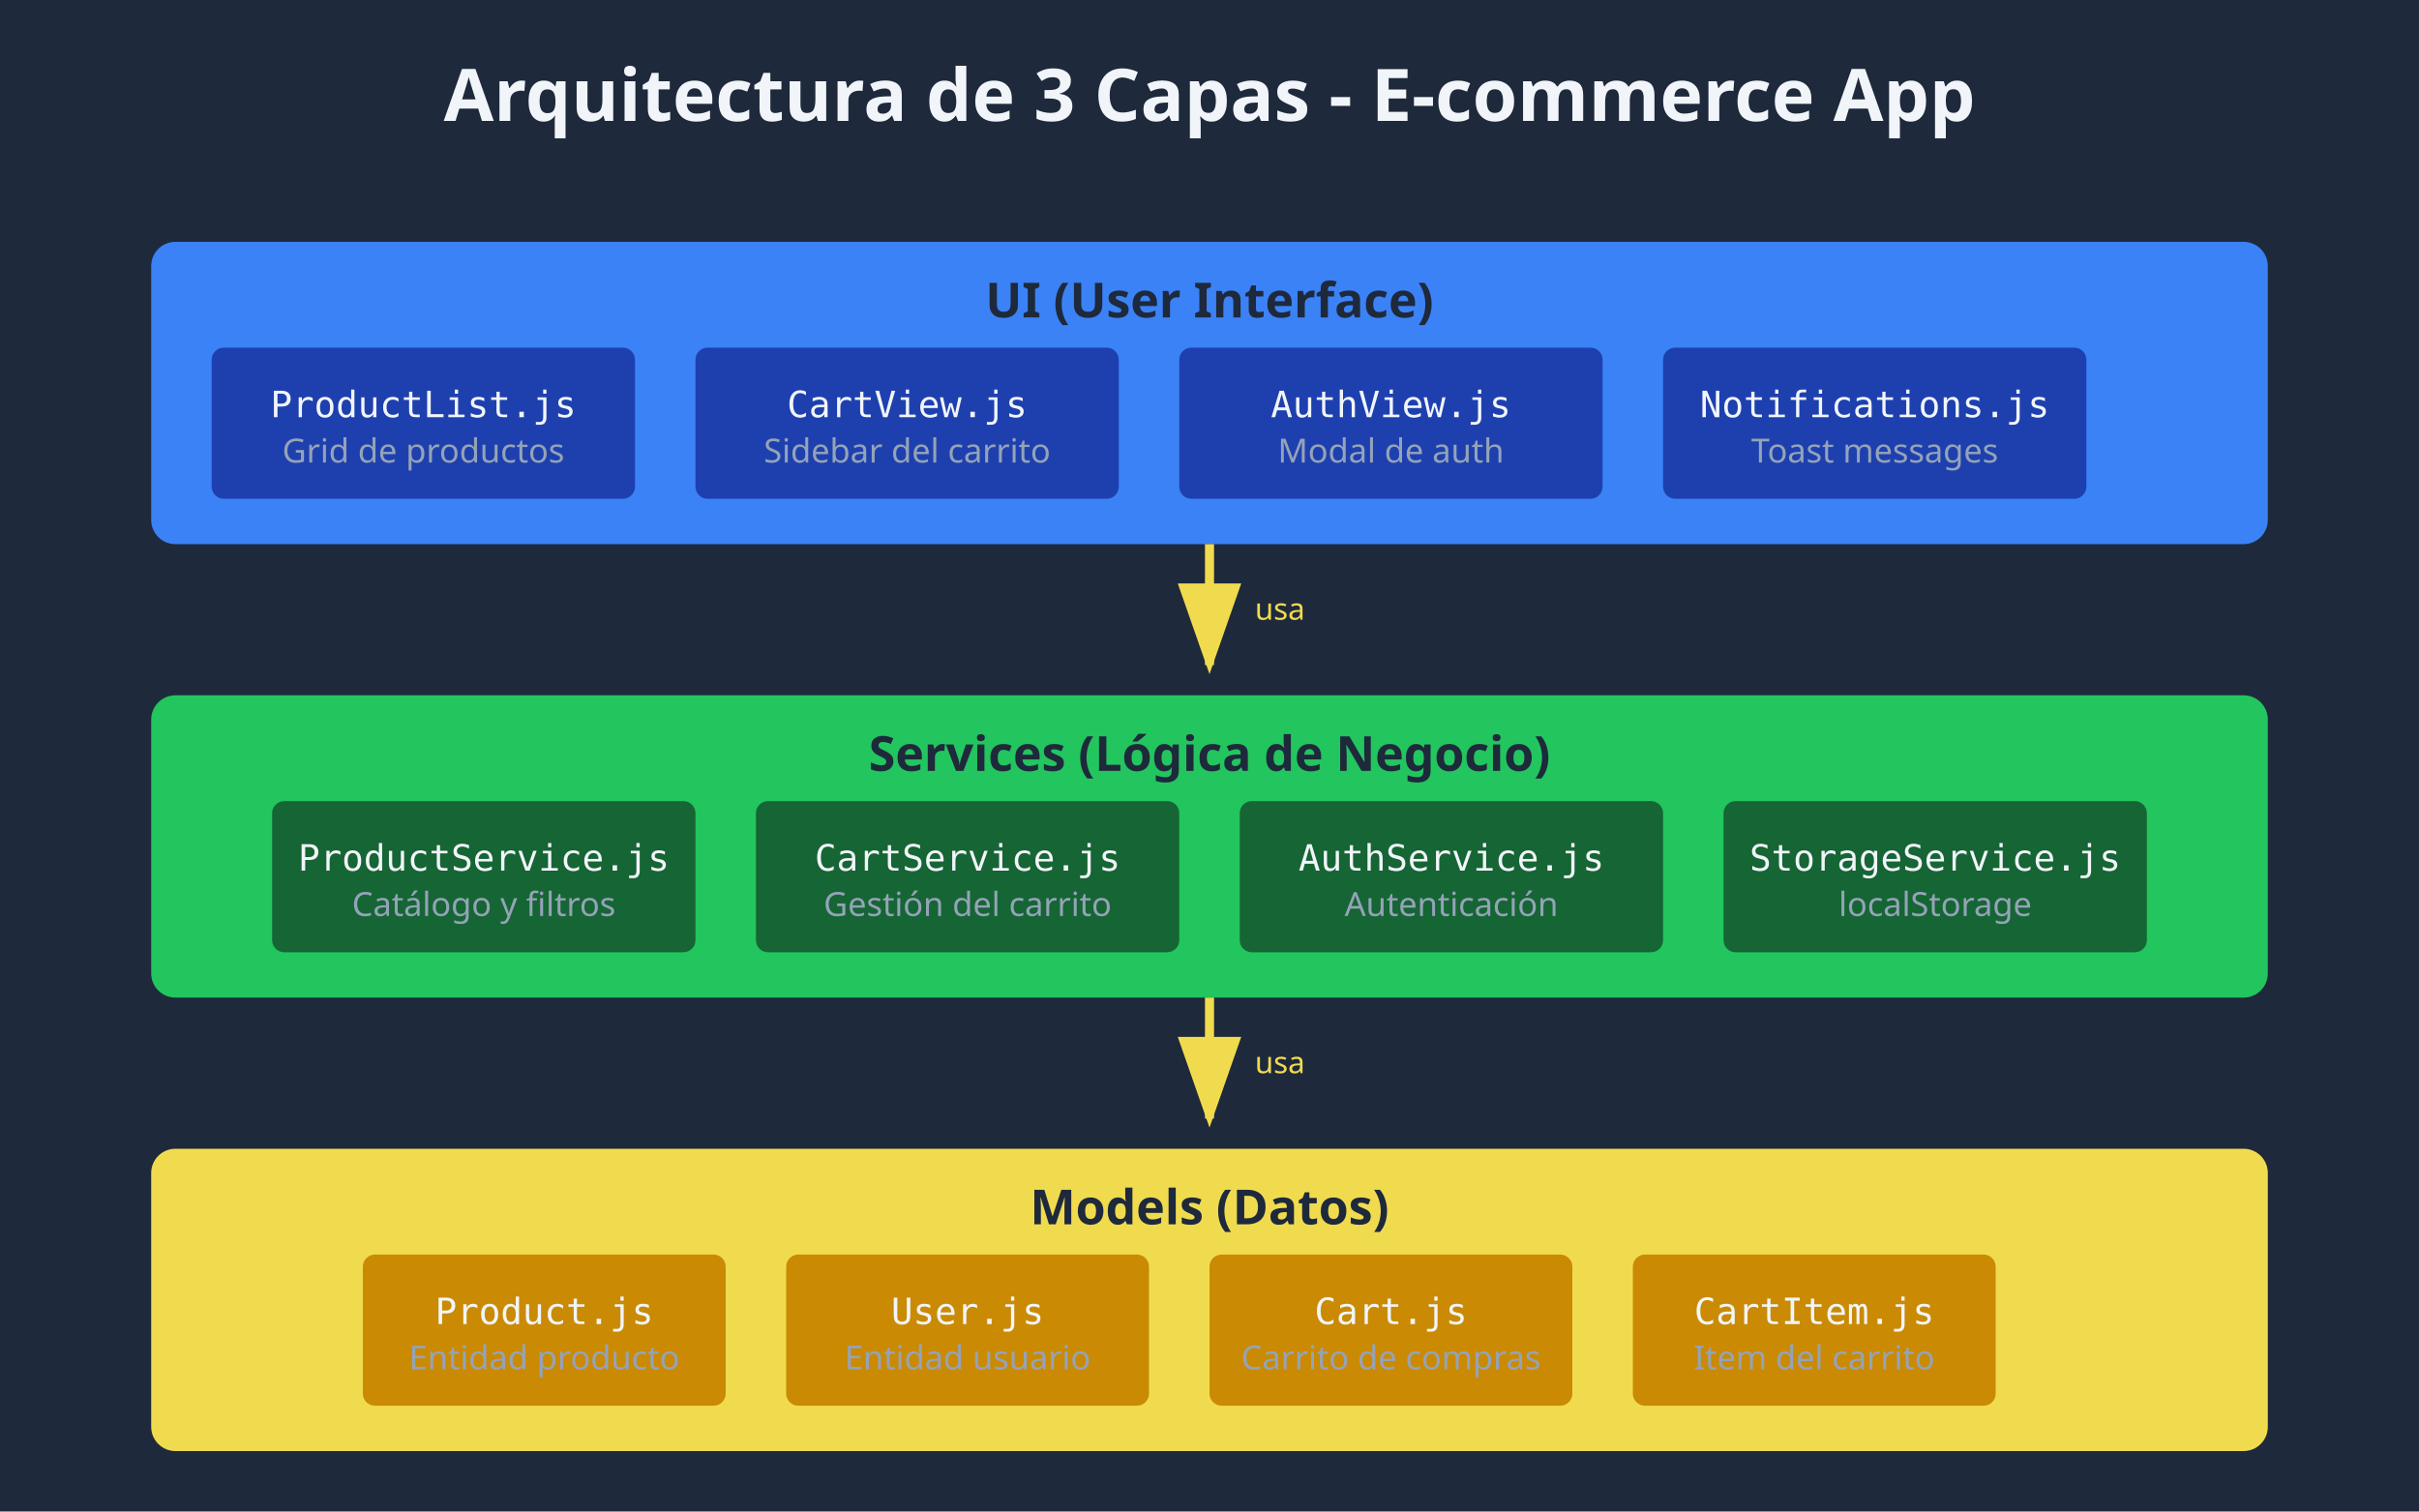
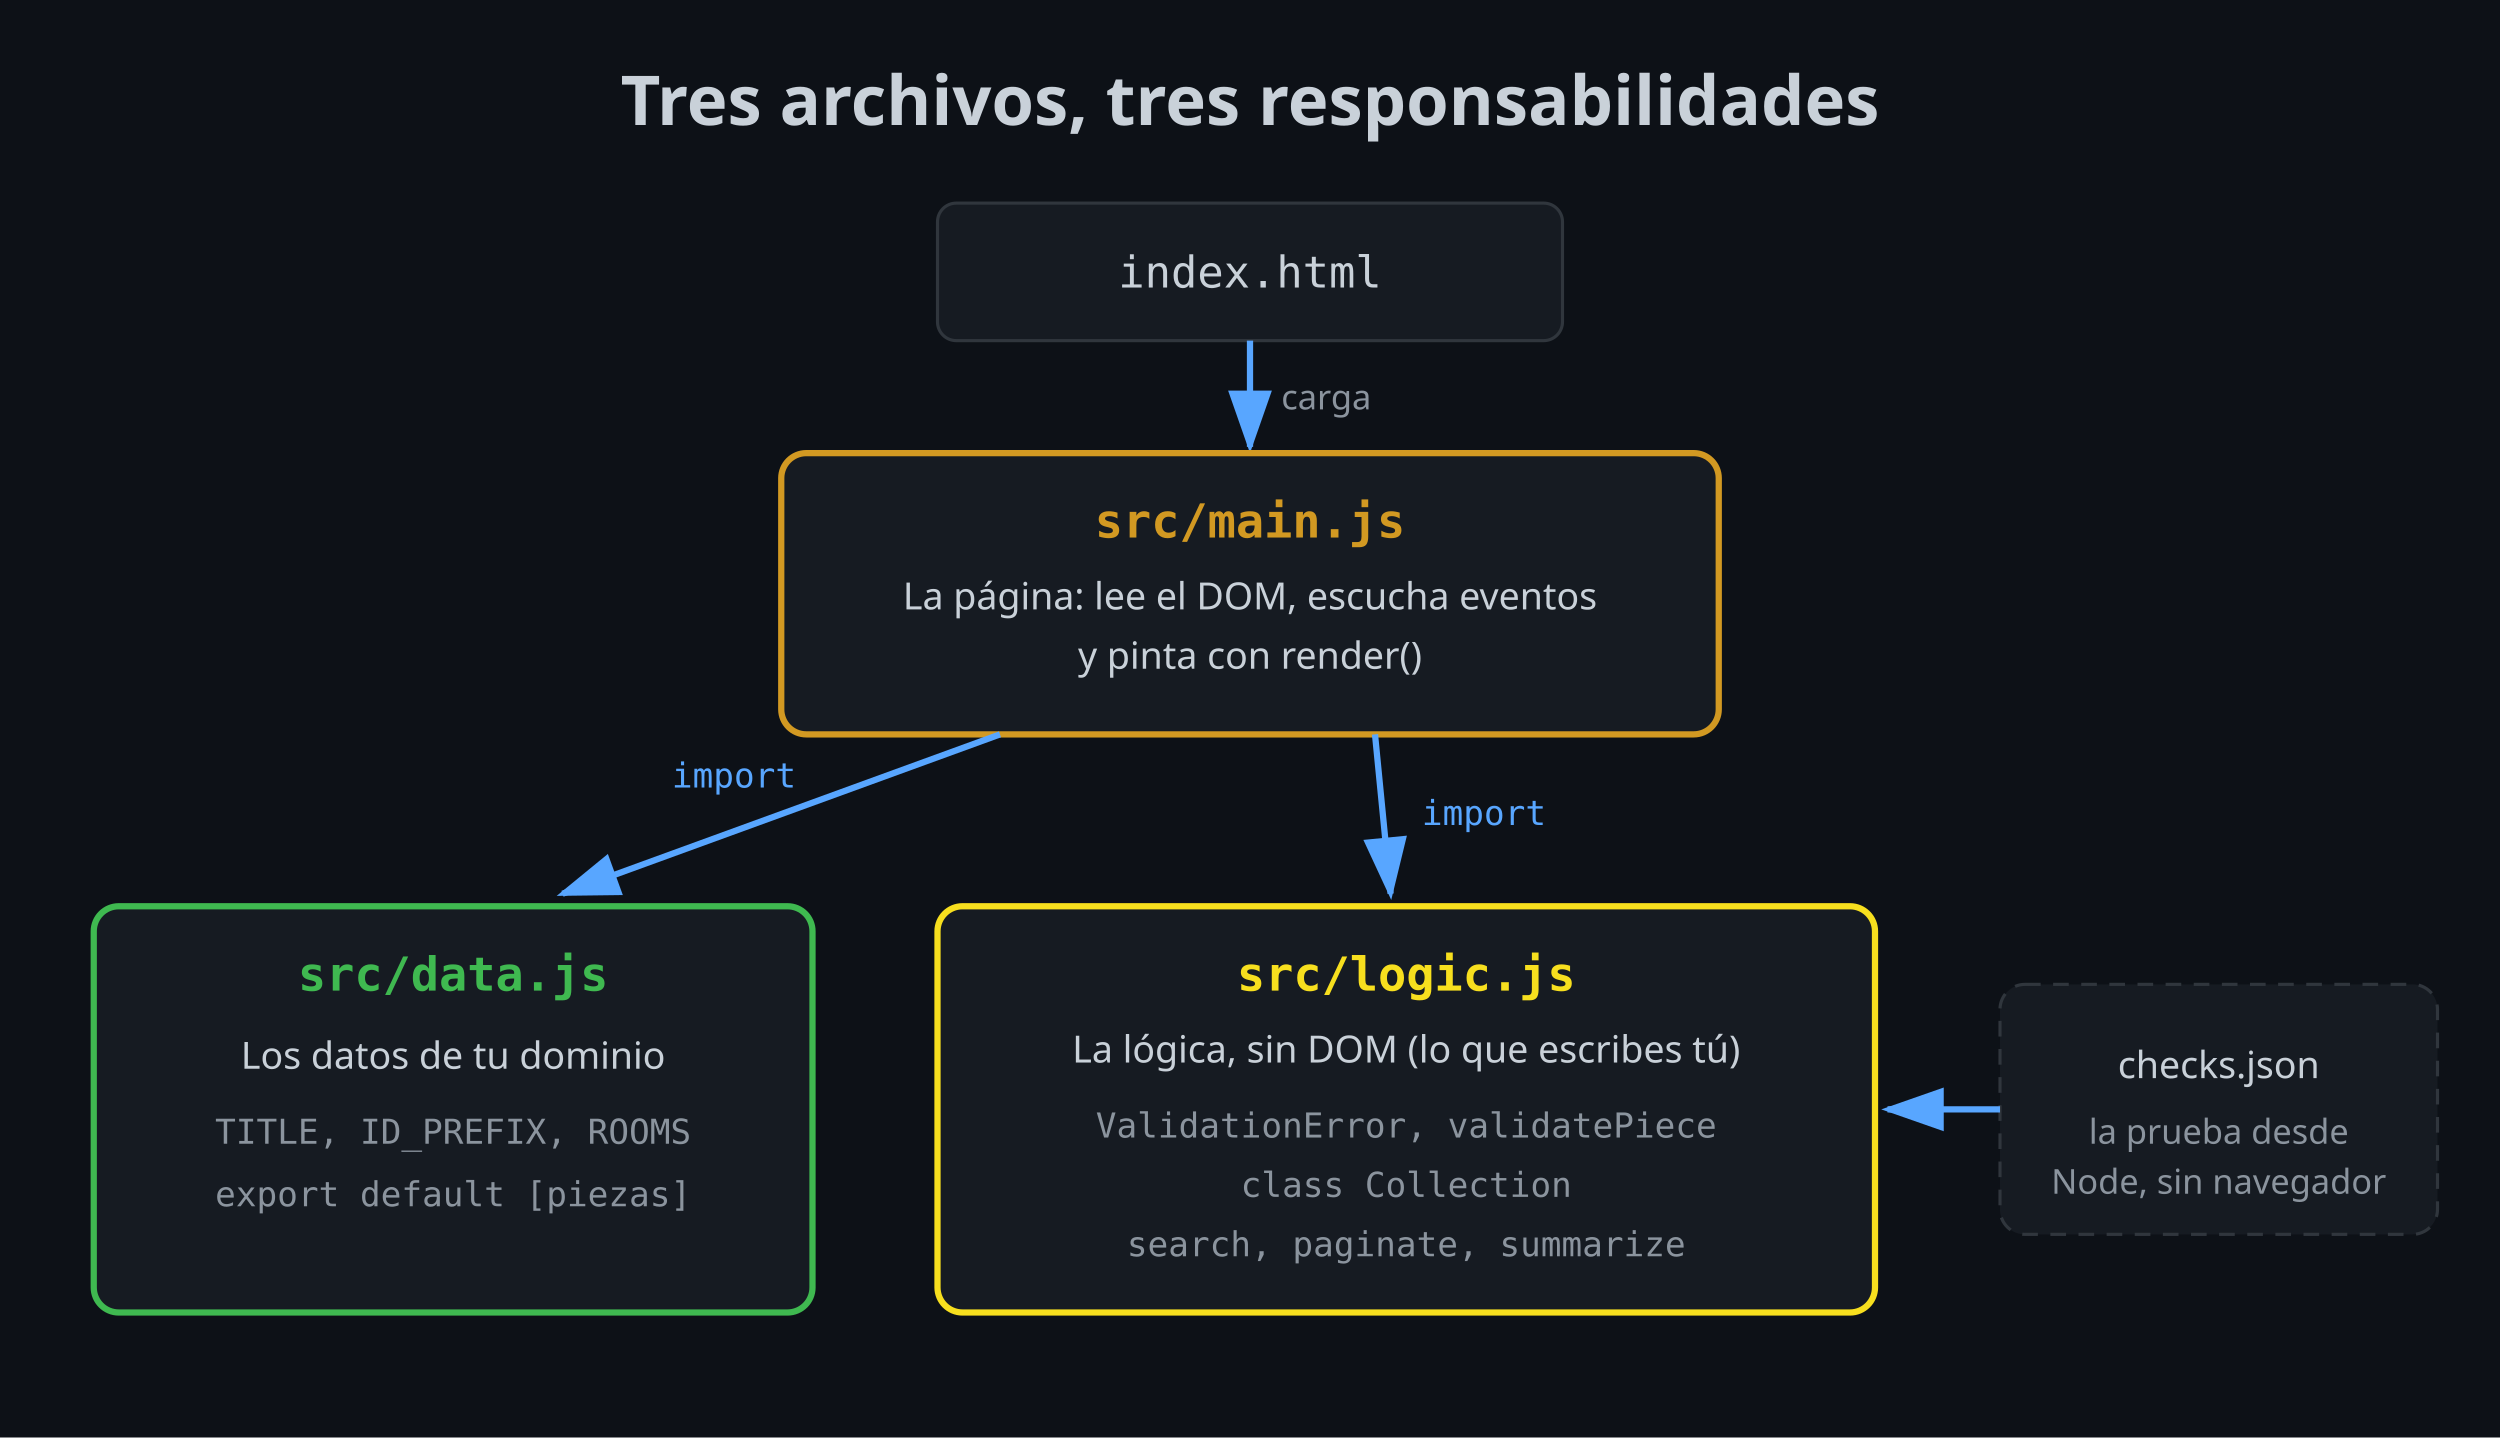
- <svg xmlns="http://www.w3.org/2000/svg" viewBox="0 0 800 500">
+ <svg xmlns="http://www.w3.org/2000/svg" viewBox="0 0 800 460" font-family="sans-serif">
  <defs>
-     <style>
-       .title { font: bold 24px sans-serif; fill: #f1f5f9; }
-       .layer-title { font: bold 16px sans-serif; fill: #1e293b; }
-       .file-name { font: 12px monospace; fill: #f1f5f9; }
-       .description { font: 11px sans-serif; fill: #94a3b8; }
-       .arrow { stroke: #f0db4f; stroke-width: 3; fill: none; marker-end: url(#arrowhead); }
-       .arrow-label { font: 10px sans-serif; fill: #f0db4f; }
-     </style>
-     <marker id="arrowhead" markerWidth="10" markerHeight="7" refX="9" refY="3.5" orient="auto">
-       <polygon points="0 0, 10 3.5, 0 7" fill="#f0db4f" />
+     <marker id="arrow" markerWidth="10" markerHeight="7" refX="9" refY="3.5" orient="auto">
+       <polygon points="0 0, 10 3.5, 0 7" fill="#58a6ff" />
    </marker>
  </defs>
-   <rect width="800" height="500" fill="#1e293b" />
-   <text x="400" y="40" text-anchor="middle" class="title">Arquitectura de 3 Capas - E-commerce App</text>
-   <rect x="50" y="80" width="700" height="100" rx="8" fill="#3b82f6" />
-   <text x="400" y="105" text-anchor="middle" class="layer-title">UI (User Interface)</text>
-   <rect x="70" y="115" width="140" height="50" rx="4" fill="#1e40af" />
-   <text x="140" y="138" text-anchor="middle" class="file-name">ProductList.js</text>
-   <text x="140" y="153" text-anchor="middle" class="description">Grid de productos</text>
-   <rect x="230" y="115" width="140" height="50" rx="4" fill="#1e40af" />
-   <text x="300" y="138" text-anchor="middle" class="file-name">CartView.js</text>
-   <text x="300" y="153" text-anchor="middle" class="description">Sidebar del carrito</text>
-   <rect x="390" y="115" width="140" height="50" rx="4" fill="#1e40af" />
-   <text x="460" y="138" text-anchor="middle" class="file-name">AuthView.js</text>
-   <text x="460" y="153" text-anchor="middle" class="description">Modal de auth</text>
-   <rect x="550" y="115" width="140" height="50" rx="4" fill="#1e40af" />
-   <text x="620" y="138" text-anchor="middle" class="file-name">Notifications.js</text>
-   <text x="620" y="153" text-anchor="middle" class="description">Toast messages</text>
-   <path d="M 400 180 L 400 220" class="arrow" />
-   <text x="415" y="205" class="arrow-label">usa</text>
-   <rect x="50" y="230" width="700" height="100" rx="8" fill="#22c55e" />
-   <text x="400" y="255" text-anchor="middle" class="layer-title">Services (Lógica de Negocio)</text>
-   <rect x="90" y="265" width="140" height="50" rx="4" fill="#166534" />
-   <text x="160" y="288" text-anchor="middle" class="file-name">ProductService.js</text>
-   <text x="160" y="303" text-anchor="middle" class="description">Catálogo y filtros</text>
-   <rect x="250" y="265" width="140" height="50" rx="4" fill="#166534" />
-   <text x="320" y="288" text-anchor="middle" class="file-name">CartService.js</text>
-   <text x="320" y="303" text-anchor="middle" class="description">Gestión del carrito</text>
-   <rect x="410" y="265" width="140" height="50" rx="4" fill="#166534" />
-   <text x="480" y="288" text-anchor="middle" class="file-name">AuthService.js</text>
-   <text x="480" y="303" text-anchor="middle" class="description">Autenticación</text>
-   <rect x="570" y="265" width="140" height="50" rx="4" fill="#166534" />
-   <text x="640" y="288" text-anchor="middle" class="file-name">StorageService.js</text>
-   <text x="640" y="303" text-anchor="middle" class="description">localStorage</text>
-   <path d="M 400 330 L 400 370" class="arrow" />
-   <text x="415" y="355" class="arrow-label">usa</text>
-   <rect x="50" y="380" width="700" height="100" rx="8" fill="#f0db4f" />
-   <text x="400" y="405" text-anchor="middle" class="layer-title">Models (Datos)</text>
-   <rect x="120" y="415" width="120" height="50" rx="4" fill="#ca8a04" />
-   <text x="180" y="438" text-anchor="middle" class="file-name">Product.js</text>
-   <text x="180" y="453" text-anchor="middle" class="description">Entidad producto</text>
-   <rect x="260" y="415" width="120" height="50" rx="4" fill="#ca8a04" />
-   <text x="320" y="438" text-anchor="middle" class="file-name">User.js</text>
-   <text x="320" y="453" text-anchor="middle" class="description">Entidad usuario</text>
-   <rect x="400" y="415" width="120" height="50" rx="4" fill="#ca8a04" />
-   <text x="460" y="438" text-anchor="middle" class="file-name">Cart.js</text>
-   <text x="460" y="453" text-anchor="middle" class="description">Carrito de compras</text>
-   <rect x="540" y="415" width="120" height="50" rx="4" fill="#ca8a04" />
-   <text x="600" y="438" text-anchor="middle" class="file-name">CartItem.js</text>
-   <text x="600" y="453" text-anchor="middle" class="description">Item del carrito</text>
+   <rect width="800" height="460" fill="#0d1117" />
+   <text x="400" y="40" text-anchor="middle" font-size="22" font-weight="bold" fill="#c9d1d9">Tres archivos, tres responsabilidades</text>
+   <rect x="300" y="65" width="200" height="44" rx="6" fill="#161b22" stroke="#30363d" />
+   <text x="400" y="92" text-anchor="middle" font-family="monospace" font-size="14" fill="#c9d1d9">index.html</text>
+   <line x1="400" y1="109" x2="400" y2="143" stroke="#58a6ff" stroke-width="2" marker-end="url(#arrow)" />
+   <text x="410" y="131" font-size="11" fill="#8b949e">carga</text>
+   <rect x="250" y="145" width="300" height="90" rx="8" fill="#161b22" stroke="#d29922" stroke-width="2" />
+   <text x="400" y="172" text-anchor="middle" font-family="monospace" font-size="15" font-weight="bold" fill="#d29922">src/main.js</text>
+   <text x="400" y="195" text-anchor="middle" font-size="12" fill="#c9d1d9">La página: lee el DOM, escucha eventos</text>
+   <text x="400" y="214" text-anchor="middle" font-size="12" fill="#c9d1d9">y pinta con render()</text>
+   <rect x="30" y="290" width="230" height="130" rx="8" fill="#161b22" stroke="#3fb950" stroke-width="2" />
+   <text x="145" y="317" text-anchor="middle" font-family="monospace" font-size="15" font-weight="bold" fill="#3fb950">src/data.js</text>
+   <text x="145" y="342" text-anchor="middle" font-size="12" fill="#c9d1d9">Los datos de tu dominio</text>
+   <text x="145" y="366" text-anchor="middle" font-family="monospace" font-size="11" fill="#8b949e">TITLE, ID_PREFIX, ROOMS</text>
+   <text x="145" y="386" text-anchor="middle" font-family="monospace" font-size="11" fill="#8b949e">export default [piezas]</text>
+   <rect x="300" y="290" width="300" height="130" rx="8" fill="#161b22" stroke="#F7DF1E" stroke-width="2" />
+   <text x="450" y="317" text-anchor="middle" font-family="monospace" font-size="15" font-weight="bold" fill="#F7DF1E">src/logic.js</text>
+   <text x="450" y="340" text-anchor="middle" font-size="12" fill="#c9d1d9">La lógica, sin DOM (lo que escribes tú)</text>
+   <text x="450" y="364" text-anchor="middle" font-family="monospace" font-size="11" fill="#8b949e">ValidationError, validatePiece</text>
+   <text x="450" y="383" text-anchor="middle" font-family="monospace" font-size="11" fill="#8b949e">class Collection</text>
+   <text x="450" y="402" text-anchor="middle" font-family="monospace" font-size="11" fill="#8b949e">search, paginate, summarize</text>
+   <rect x="640" y="315" width="140" height="80" rx="8" fill="#161b22" stroke="#30363d" stroke-dasharray="5 4" />
+   <text x="710" y="345" text-anchor="middle" font-size="12" fill="#c9d1d9">checks.json</text>
+   <text x="710" y="366" text-anchor="middle" font-size="11" fill="#8b949e">la prueba desde</text>
+   <text x="710" y="382" text-anchor="middle" font-size="11" fill="#8b949e">Node, sin navegador</text>
+   <line x1="320" y1="235" x2="180" y2="286" stroke="#58a6ff" stroke-width="2" marker-end="url(#arrow)" />
+   <text x="215" y="252" font-family="monospace" font-size="11" fill="#58a6ff">import</text>
+   <line x1="440" y1="235" x2="445" y2="286" stroke="#58a6ff" stroke-width="2" marker-end="url(#arrow)" />
+   <text x="455" y="264" font-family="monospace" font-size="11" fill="#58a6ff">import</text>
+   <line x1="640" y1="355" x2="604" y2="355" stroke="#58a6ff" stroke-width="2" marker-end="url(#arrow)" />
</svg>
